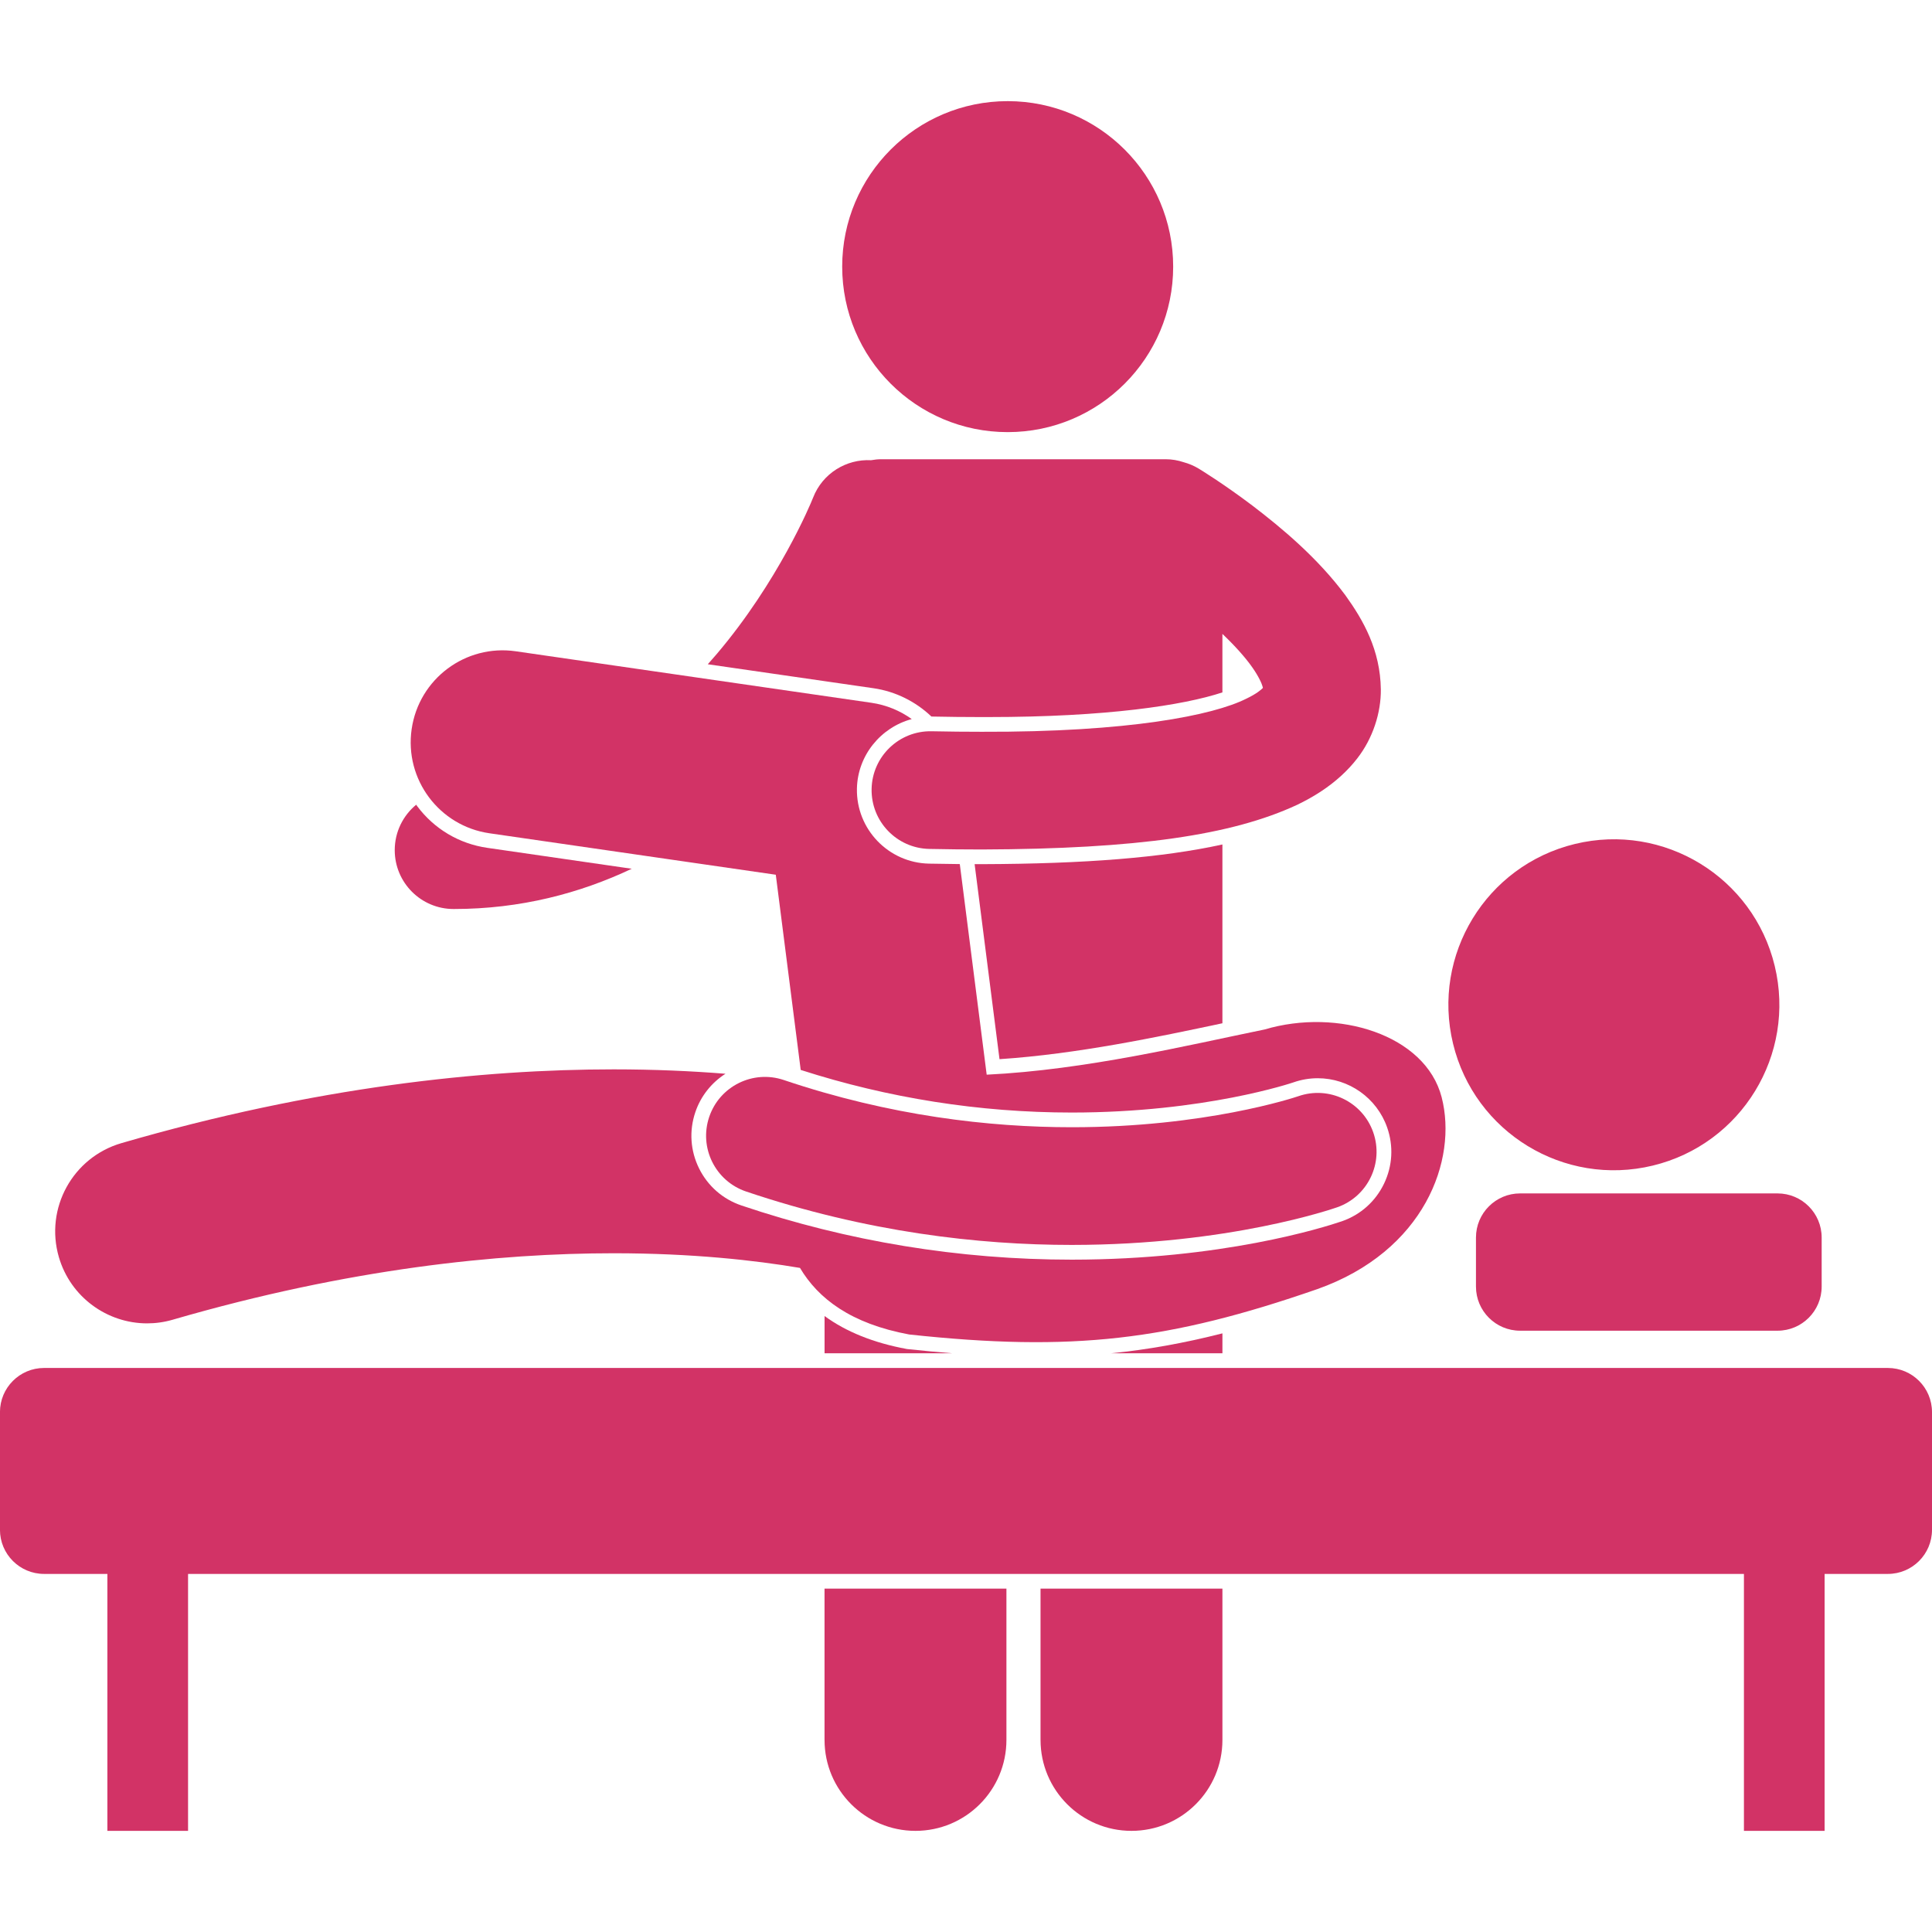
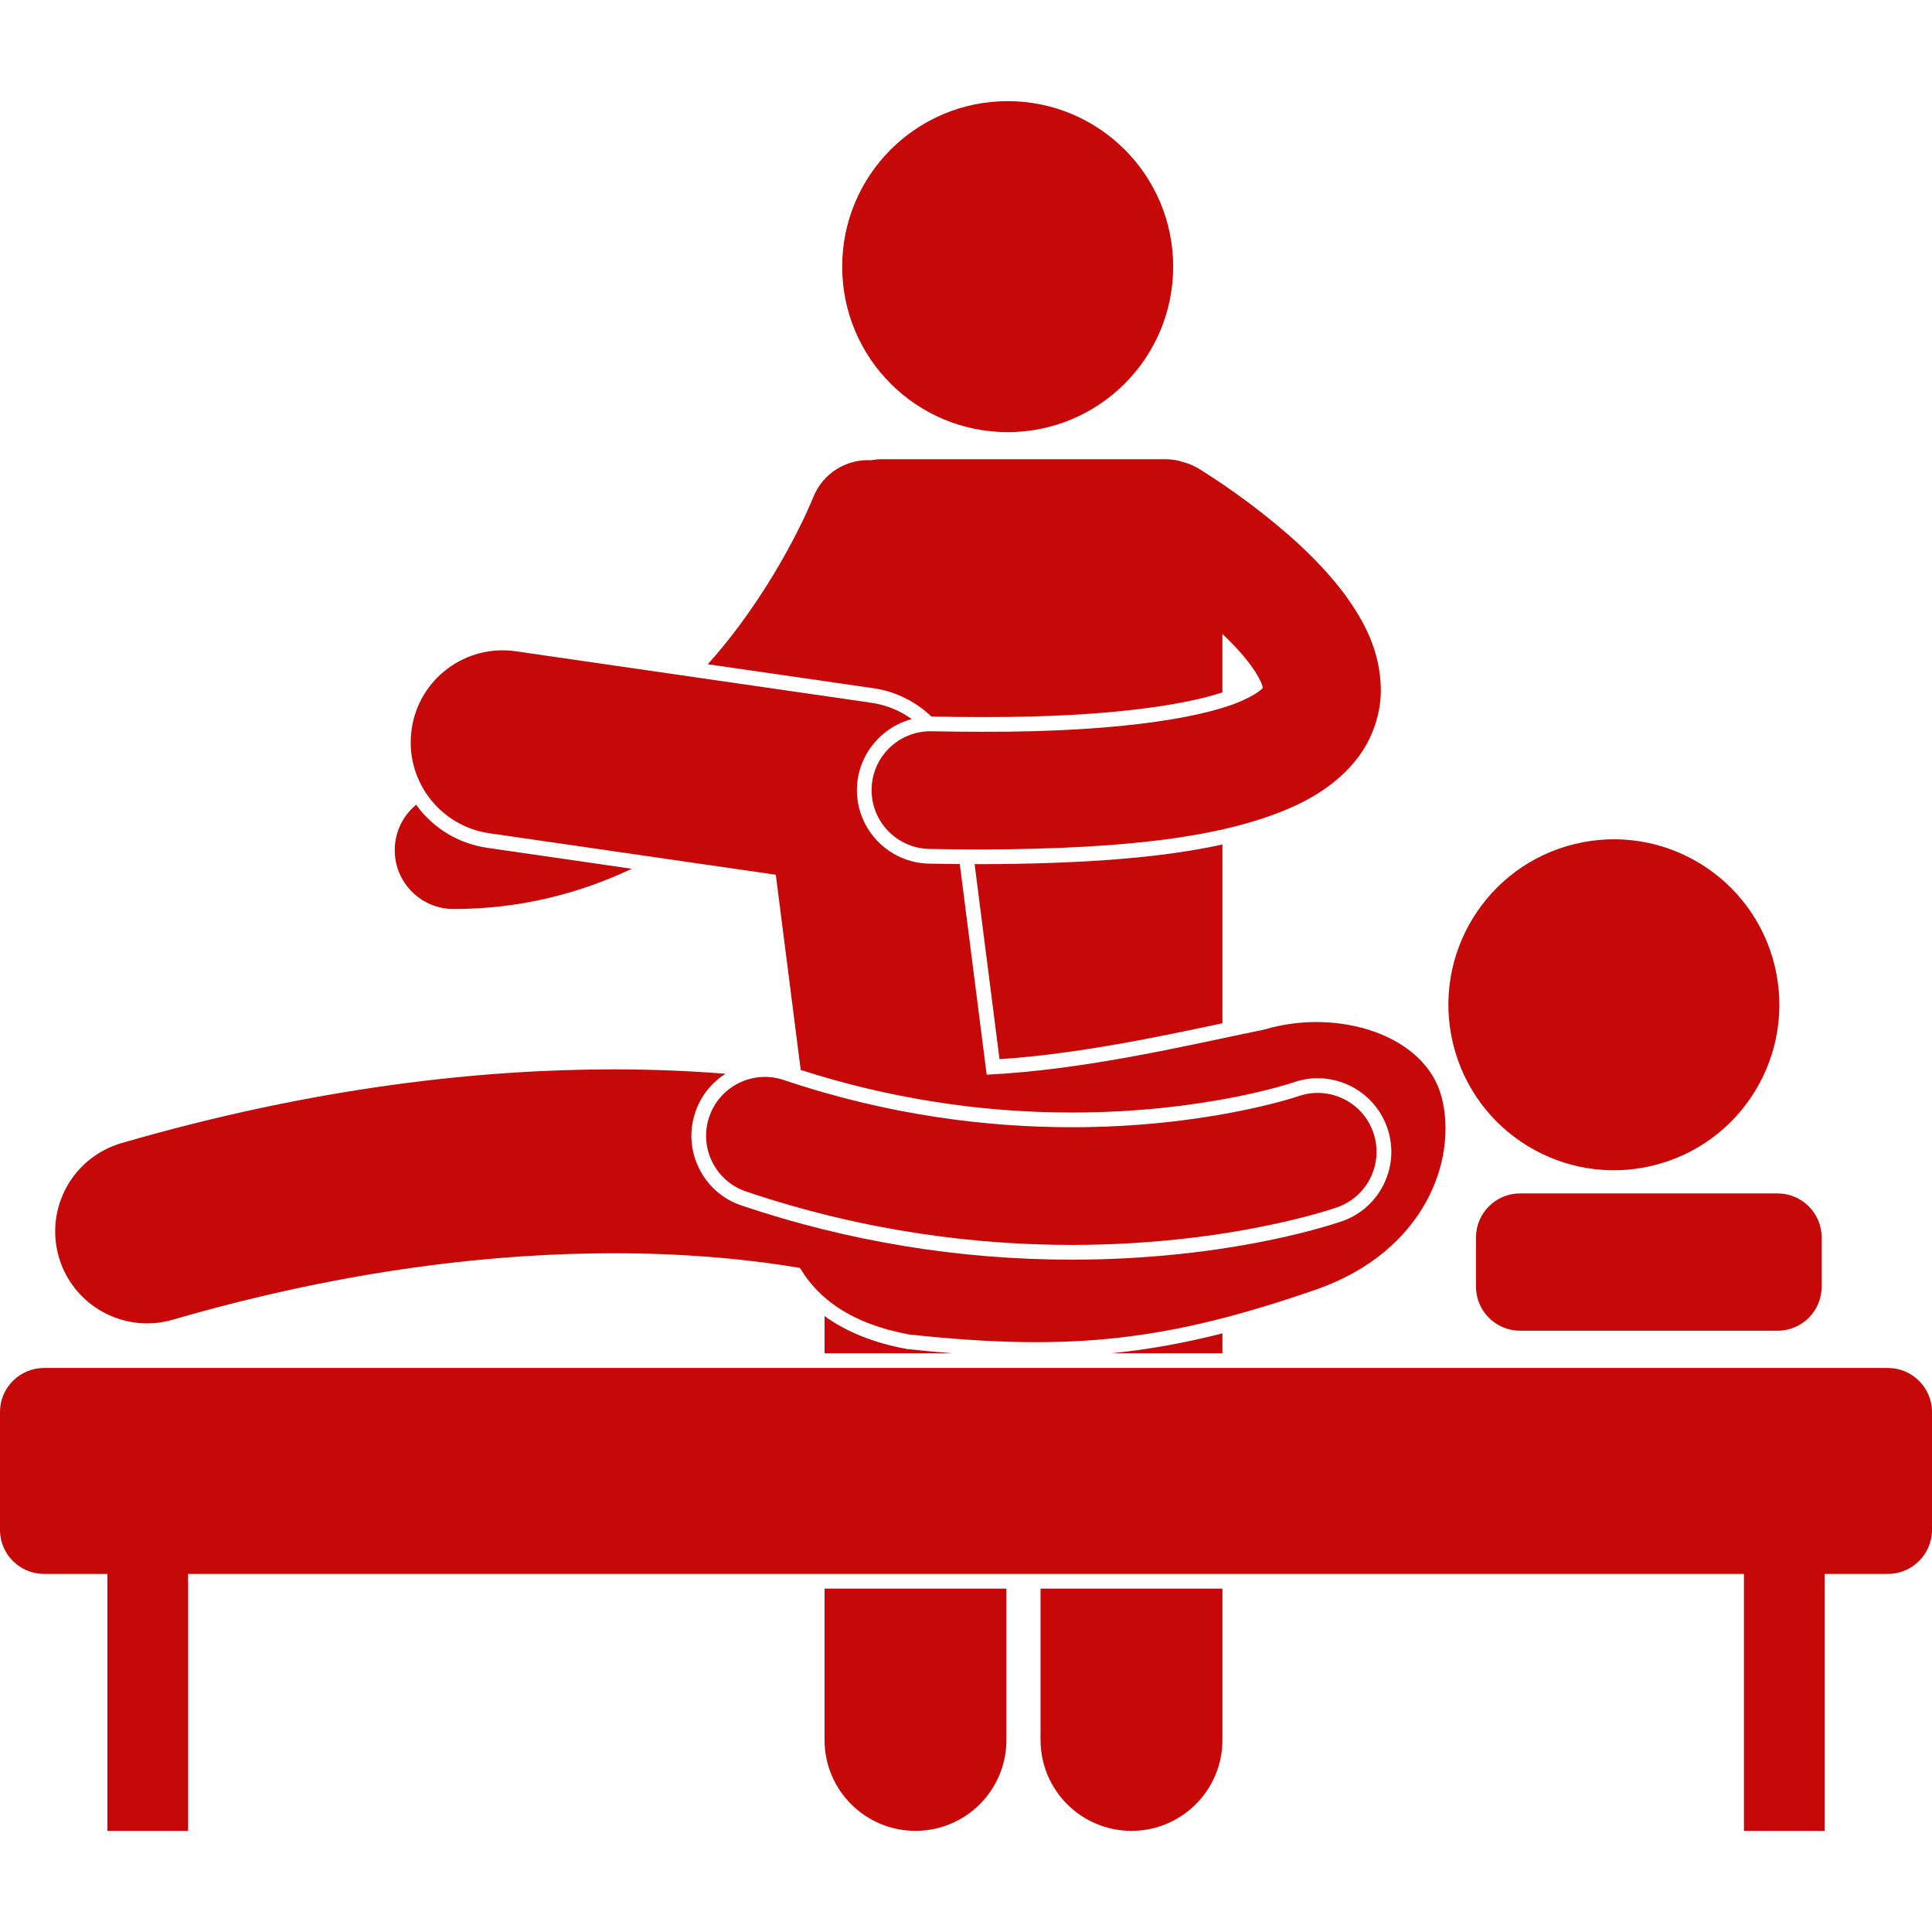
- <svg xmlns="http://www.w3.org/2000/svg" width="1200pt" height="1200pt" version="1.1" viewBox="0 0 1200 1200" fill="#d23366">
+ <svg xmlns="http://www.w3.org/2000/svg" width="1200pt" height="1200pt" version="1.1" viewBox="0 0 1200 1200" fill="#c70808">
  <path d="m512.14 1080.7c0 31.195 25.297 56.48 56.48 56.48 31.195 0 56.488-25.285 56.488-56.48v-93.969h-112.98l0.004 93.969z" />
  <path d="m563.71 837.95-0.344-0.047-0.344-0.055c-20.461-3.797-37.449-10.648-50.871-20.434v23.121h79.211c-8.852-0.699-18.023-1.547-27.652-2.586z" />
  <path d="m646.3 1080.7c0 31.195 25.297 56.48 56.48 56.48 31.195 0 56.488-25.285 56.488-56.48v-93.969h-112.98v93.969z" />
  <path d="m759.27 840.54v-12.363c-24.121 6.125-46.547 10.125-69.102 12.363z" />
  <path d="m609.75 536.75h-0.035c-1.43 0-2.906-0.008-4.363-0.016l15.461 121.14c48.371-3.215 98.027-13.723 138.45-22.305v-111.05c-37.309 8.199-85.133 12.012-149.52 12.227z" />
  <path d="m259.11 500.7c-0.215-0.289-0.387-0.594-0.598-0.887-8.141 6.703-13.336 16.859-13.336 28.23 0 20.184 16.359 36.559 36.543 36.559h0.25c41.168 0 78.273-9.766 110.43-25.004l-89.711-12.988c-17.516-2.535-33-11.734-43.582-25.91z" />
  <path d="m542.48 427.46c13.883 2.004 26.348 8.375 36.051 17.598h0.305c10.328 0.207 20.258 0.32 29.73 0.32h5.223c73.504 0 121.23-7.309 145.47-15.312v-36.34c7.516 7.141 14.199 14.52 18.645 20.906 1.914 2.723 3.371 5.199 4.438 7.297 0.484 0.961 0.914 1.863 1.219 2.633 0.496 1.238 0.738 2.129 0.859 2.715-1.098 1.156-4.004 3.672-10.316 6.691h-0.004c-20.508 10.316-73.086 20.867-164.38 20.551-9.887 0.008-20.246-0.105-31.074-0.32-20.18-0.41-36.867 15.625-37.277 35.801-0.402 20.184 15.625 36.871 35.812 37.285 11.262 0.227 22.105 0.344 32.543 0.344 96.496-0.32 155.42-8.887 195.82-27.68 0.047-0.02 0.082-0.031 0.129-0.055 10.242-4.922 19.465-10.809 27.371-18.051 3.606-3.309 6.961-6.867 9.973-10.789 9.664-12.387 14.816-28.371 14.648-42.922-0.359-24.438-10.844-42.871-22.043-58.43-17.27-23.238-39.48-41.746-57.77-55.703-18.277-13.801-32.613-22.496-33.34-22.941-2.996-1.812-6.16-3.117-9.375-3.988-3.519-1.176-7.269-1.836-11.18-1.836h-176.5c-2.191 0-4.336 0.227-6.418 0.613-15.34-0.824-30.148 8.141-36.008 23.238h-0.008l-0.074 0.188c-1.477 3.859-21.691 52.168-59.906 97.109-1.758 2.078-3.594 4.133-5.426 6.195z" />
  <path d="m728.68 165.61c0 56.773-46.023 102.79-102.79 102.79s-102.79-46.02-102.79-102.79c0-56.77 46.02-102.79 102.79-102.79s102.79 46.02 102.79 102.79z" />
  <path d="m1102.3 599.91c13.348 55.172-20.551 110.71-75.723 124.06-55.168 13.352-110.71-20.551-124.06-75.719-13.348-55.168 20.555-110.71 75.723-124.06 55.168-13.348 110.71 20.551 124.06 75.719z" />
  <path d="m818.11 800.73c66.691-23.574 87.383-80.289 77.328-119.21-10.059-38.914-64.625-55.59-109.97-42.09-47.723 9.773-110.91 25.07-172.62 28.074l-16.699-130.81c-6.203-0.055-12.59-0.141-19.133-0.277-25.188-0.508-45.266-21.418-44.766-46.594 0.422-20.676 14.875-38.07 34.055-43.191-7.266-5.211-15.797-8.781-25.109-10.129l-220.82-31.977c-31.211-4.523-60.188 17.121-64.691 48.336-4.527 31.211 17.109 60.188 48.332 64.699l177.84 25.754 15.477 121.24c54.441 17.496 111.04 26.461 168.37 26.461 82.68 0 137.12-18.543 137.66-18.73 4.93-1.727 9.996-2.578 15.105-2.578 19.355 0 36.684 12.281 43.105 30.551 4.047 11.512 3.371 23.906-1.914 34.914-5.277 11-14.523 19.289-26.035 23.328-11.895 4.051-74.746 23.863-167.91 23.898-69.953 0-138.98-11.324-205.17-33.648-11.559-3.902-20.914-12.07-26.328-23.008-5.426-10.938-6.258-23.316-2.356-34.887 3.418-10.148 10.164-18.453 18.754-23.926-20.953-1.668-44.082-2.727-69.422-2.731-81.637 0-185.3 10.805-305.73 45.809-30.289 8.801-47.711 40.48-38.91 70.77 7.258 24.961 30.066 41.191 54.816 41.191 5.277 0 10.641-0.734 15.961-2.285h-0.008c109.63-31.844 202.25-41.254 273.87-41.262 48.824 0 87.84 4.391 115.7 9.105 11.312 19.062 31.629 34.633 67.816 41.344 101.57 10.934 161.5 3.734 253.4-28.145z" />
  <path d="m440.49 693.77c-6.445 19.125 3.82 39.855 22.953 46.312 74.801 25.227 144.39 33.164 202.24 33.164 97.75-0.043 162.14-22.457 164.88-23.379 19.047-6.688 29.055-27.547 22.367-46.594-6.68-19.008-27.492-29.023-46.508-22.395l-0.09 0.027c-2.656 0.918-58.234 19.277-140.64 19.238-51.207 0-112.72-7.016-178.89-29.336-19.125-6.441-39.867 3.836-46.309 22.961z" />
  <path d="m944.16 741.25c-15.141 0-27.41 12.27-27.41 27.41v30.453c0 15.141 12.27 27.41 27.41 27.41h159.9c15.137 0 27.41-12.27 27.41-27.41v-30.453c0-15.141-12.277-27.41-27.41-27.41z" />
  <path d="m27.41 977.59h39.285v159.59h50.113v-159.59h966.38v159.59h50.113v-159.59h39.289c15.141 0 27.41-12.281 27.41-27.41v-73.098c0-15.141-12.27-27.41-27.41-27.41l-1145.2-0.004c-15.141 0-27.41 12.27-27.41 27.41v73.098c0 15.137 12.27 27.414 27.41 27.414z" />
</svg>
